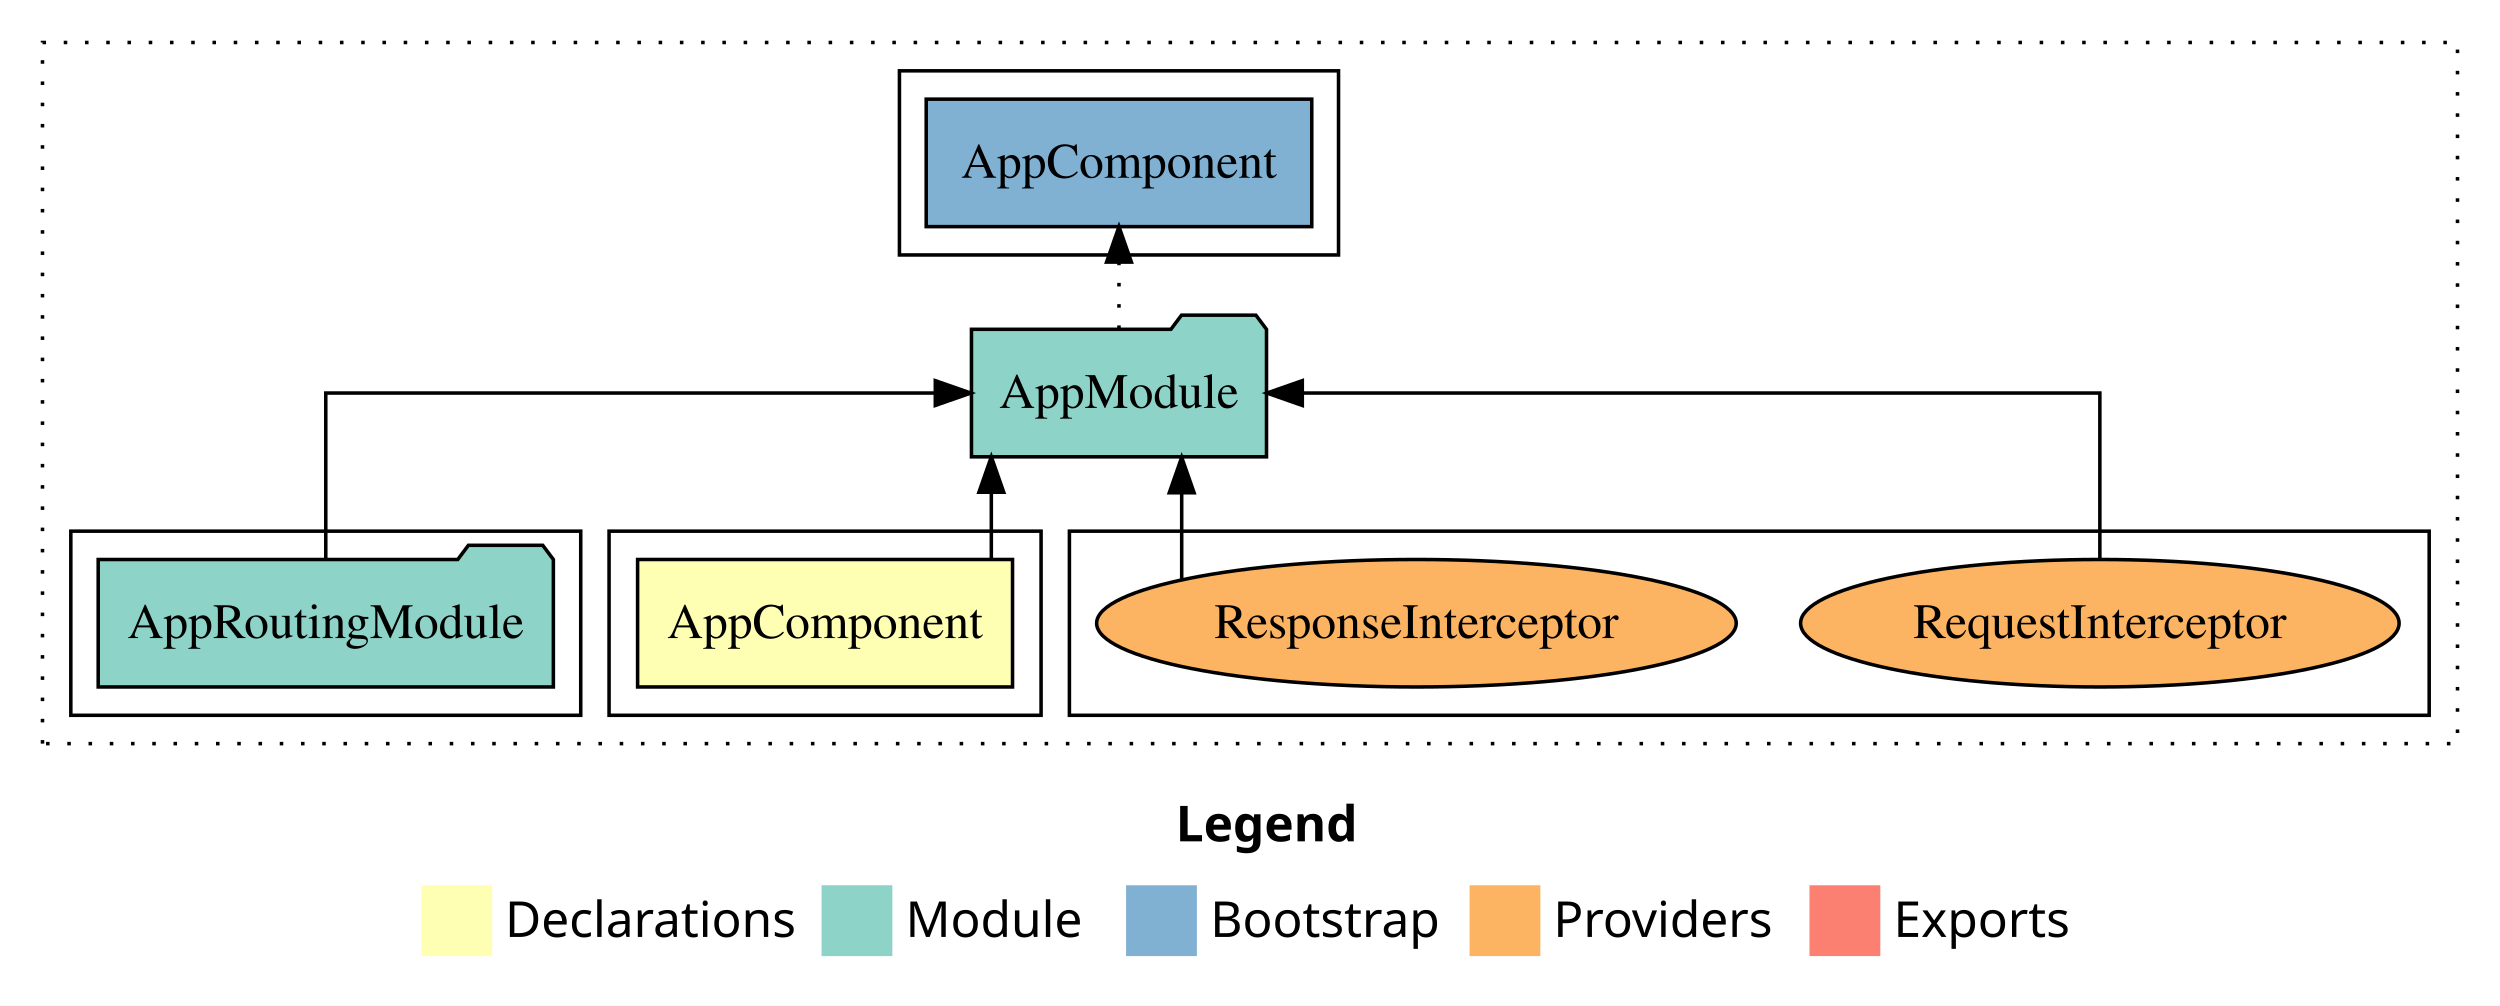
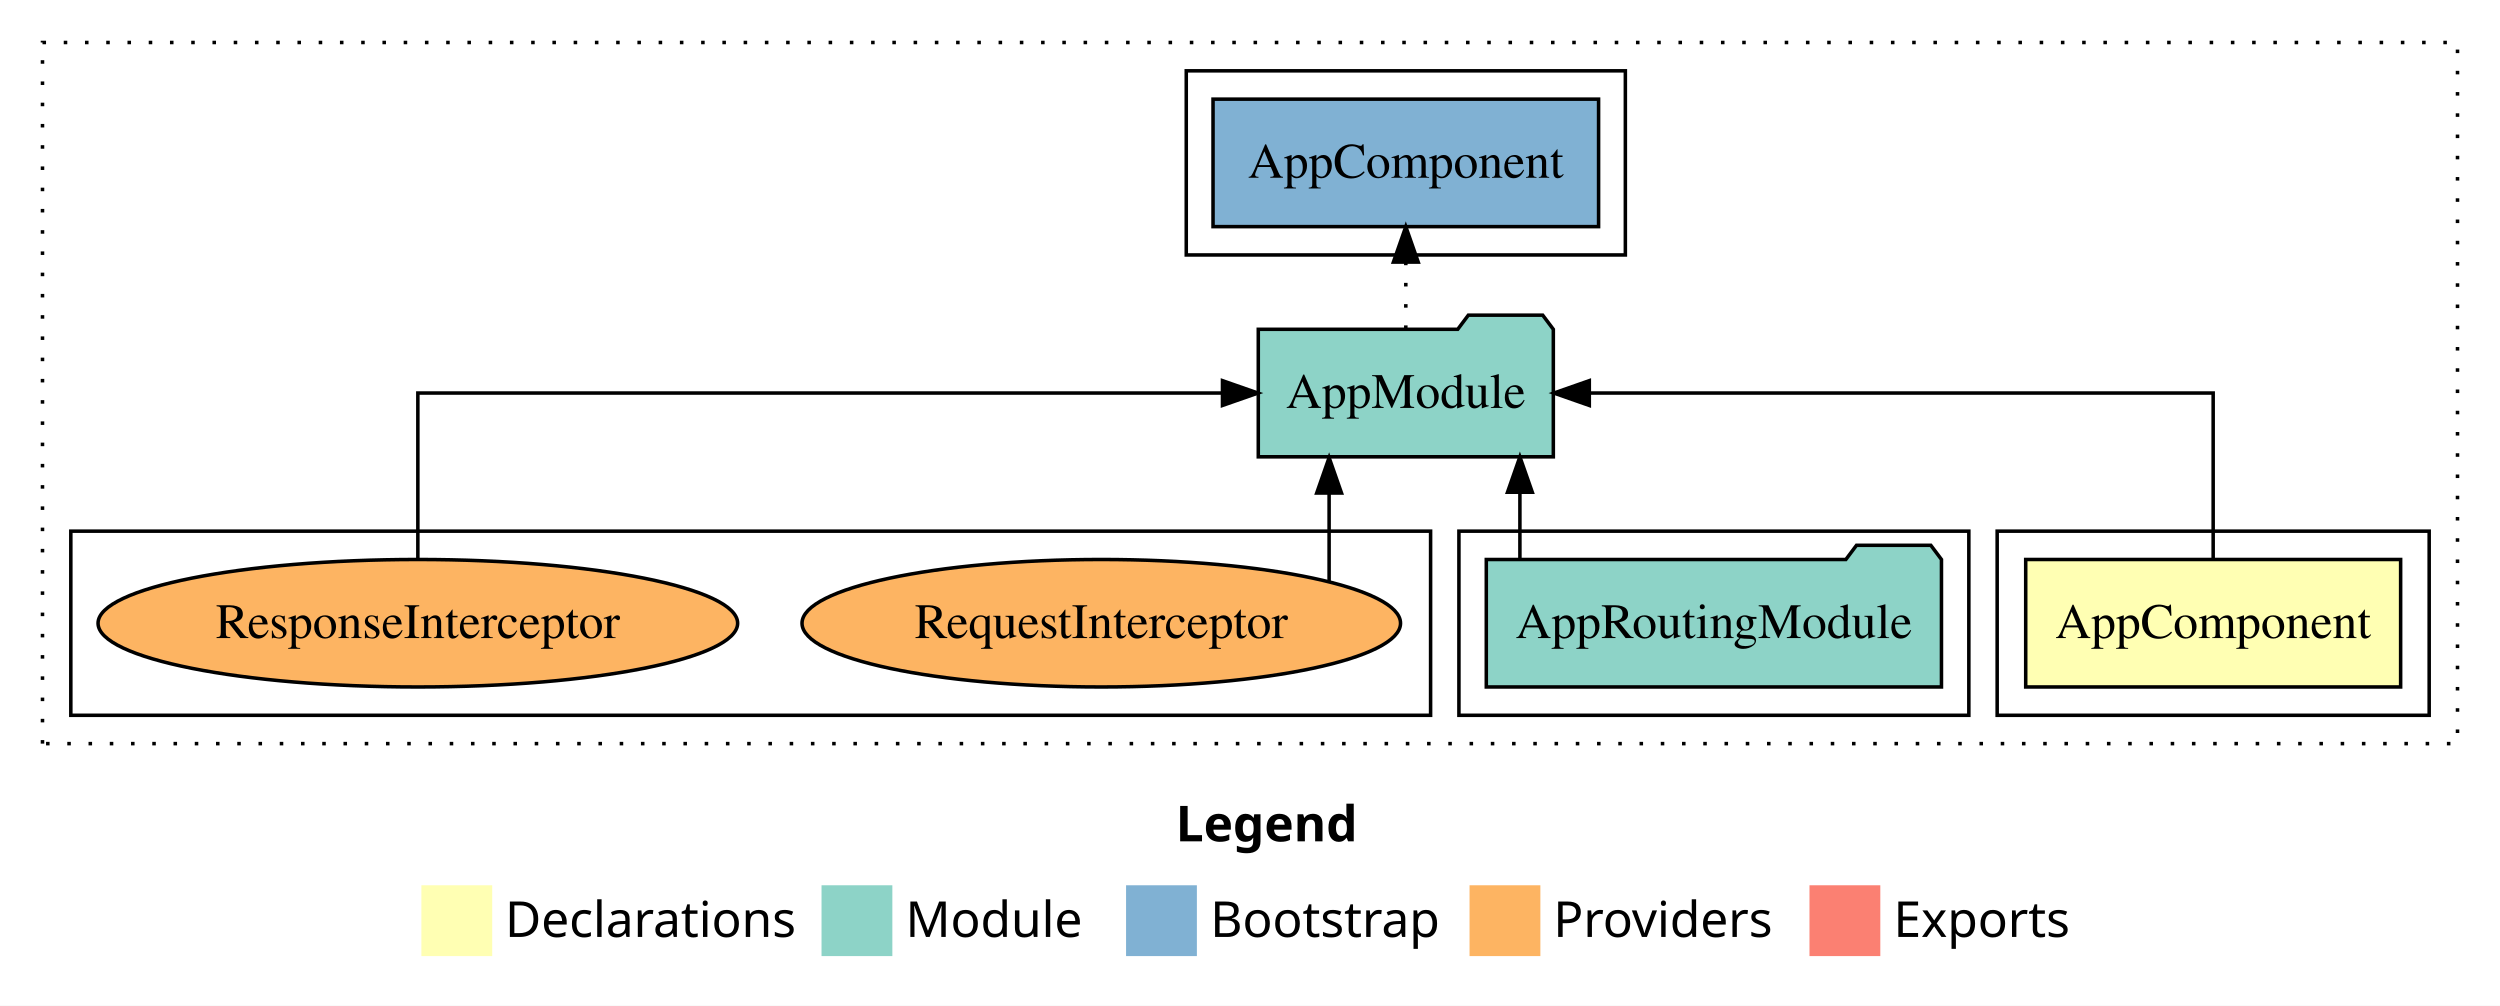
<svg xmlns="http://www.w3.org/2000/svg" width="706pt" height="284pt" viewBox="0.00 0.00 706.00 284.00">
  <g id="graph0" class="graph" transform="scale(1 1) rotate(0) translate(4 280)">
    <polygon fill="white" stroke="transparent" points="-4,4 -4,-280 702,-280 702,4 -4,4" />
    <text text-anchor="start" x="328.01" y="-42.4" font-family="sans-serif" font-weight="bold" font-size="14.00">Legend</text>
    <polygon fill="#ffffb3" stroke="transparent" points="115,-10 115,-30 135,-30 135,-10 115,-10" />
    <text text-anchor="start" x="138.63" y="-15.4" font-family="sans-serif" font-size="14.00">  Declarations</text>
    <polygon fill="#8dd3c7" stroke="transparent" points="228,-10 228,-30 248,-30 248,-10 228,-10" />
    <text text-anchor="start" x="251.73" y="-15.4" font-family="sans-serif" font-size="14.00">  Module</text>
    <polygon fill="#80b1d3" stroke="transparent" points="314,-10 314,-30 334,-30 334,-10 314,-10" />
    <text text-anchor="start" x="337.78" y="-15.4" font-family="sans-serif" font-size="14.00">  Bootstrap</text>
    <polygon fill="#fdb462" stroke="transparent" points="411,-10 411,-30 431,-30 431,-10 411,-10" />
    <text text-anchor="start" x="434.67" y="-15.4" font-family="sans-serif" font-size="14.00">  Providers</text>
    <polygon fill="#fb8072" stroke="transparent" points="507,-10 507,-30 527,-30 527,-10 507,-10" />
    <text text-anchor="start" x="530.73" y="-15.4" font-family="sans-serif" font-size="14.00">  Exports</text>
    <g id="clust1" class="cluster">
      <polygon fill="none" stroke="black" stroke-dasharray="1,5" points="8,-70 8,-268 690,-268 690,-70 8,-70" />
    </g>
-     <g id="clust7" class="cluster">
-       <polygon fill="none" stroke="black" points="298,-78 298,-130 682,-130 682,-78 298,-78" />
-     </g>
    <g id="clust6" class="cluster">
-       <polygon fill="none" stroke="black" points="250,-208 250,-260 374,-260 374,-208 250,-208" />
+       <polygon fill="none" stroke="black" points="331,-208 331,-260 455,-260 455,-208 331,-208" />
    </g>
    <g id="clust2" class="cluster">
-       <polygon fill="none" stroke="black" points="168,-78 168,-130 290,-130 290,-78 168,-78" />
+       <polygon fill="none" stroke="black" points="560,-78 560,-130 682,-130 682,-78 560,-78" />
    </g>
    <g id="clust4" class="cluster">
-       <polygon fill="none" stroke="black" points="16,-78 16,-130 160,-130 160,-78 16,-78" />
+       <polygon fill="none" stroke="black" points="408,-78 408,-130 552,-130 552,-78 408,-78" />
+     </g>
+     <g id="clust7" class="cluster">
+       <polygon fill="none" stroke="black" points="16,-78 16,-130 400,-130 400,-78 16,-78" />
    </g>
    <g id="node1" class="node">
-       <polygon fill="#ffffb3" stroke="black" points="281.94,-122 176.06,-122 176.06,-86 281.94,-86 281.94,-122" />
-       <text text-anchor="middle" x="229" y="-99.8" font-family="Times,serif" font-size="14.00">AppComponent</text>
+       <polygon fill="#ffffb3" stroke="black" points="673.94,-122 568.06,-122 568.06,-86 673.94,-86 673.94,-122" />
+       <text text-anchor="middle" x="621" y="-99.8" font-family="Times,serif" font-size="14.00">AppComponent</text>
    </g>
    <g id="node2" class="node">
-       <polygon fill="#8dd3c7" stroke="black" points="353.66,-187 350.66,-191 329.66,-191 326.66,-187 270.34,-187 270.34,-151 353.66,-151 353.66,-187" />
-       <text text-anchor="middle" x="312" y="-164.8" font-family="Times,serif" font-size="14.00">AppModule</text>
+       <polygon fill="#8dd3c7" stroke="black" points="434.66,-187 431.66,-191 410.66,-191 407.66,-187 351.34,-187 351.34,-151 434.66,-151 434.66,-187" />
+       <text text-anchor="middle" x="393" y="-164.8" font-family="Times,serif" font-size="14.00">AppModule</text>
    </g>
    <g id="edge1" class="edge">
-       <path fill="none" stroke="black" d="M275.95,-122.11C275.95,-122.11 275.95,-140.99 275.95,-140.99" />
-       <polygon fill="black" stroke="black" points="272.45,-140.99 275.95,-150.99 279.45,-140.99 272.45,-140.99" />
+       <path fill="none" stroke="black" d="M621,-122.11C621,-141.34 621,-169 621,-169 621,-169 444.82,-169 444.82,-169" />
+       <polygon fill="black" stroke="black" points="444.82,-165.5 434.82,-169 444.82,-172.5 444.82,-165.5" />
    </g>
    <g id="node4" class="node">
-       <polygon fill="#80b1d3" stroke="black" points="366.44,-252 257.56,-252 257.56,-216 366.44,-216 366.44,-252" />
-       <text text-anchor="middle" x="312" y="-229.8" font-family="Times,serif" font-size="14.00">AppComponent </text>
+       <polygon fill="#80b1d3" stroke="black" points="447.44,-252 338.56,-252 338.56,-216 447.44,-216 447.44,-252" />
+       <text text-anchor="middle" x="393" y="-229.8" font-family="Times,serif" font-size="14.00">AppComponent </text>
    </g>
    <g id="edge3" class="edge">
-       <path fill="none" stroke="black" stroke-dasharray="1,5" d="M312,-187.11C312,-187.11 312,-205.99 312,-205.99" />
-       <polygon fill="black" stroke="black" points="308.5,-205.99 312,-215.99 315.5,-205.99 308.5,-205.99" />
+       <path fill="none" stroke="black" stroke-dasharray="1,5" d="M393,-187.11C393,-187.11 393,-205.99 393,-205.99" />
+       <polygon fill="black" stroke="black" points="389.5,-205.99 393,-215.99 396.5,-205.99 389.5,-205.99" />
    </g>
    <g id="node3" class="node">
-       <polygon fill="#8dd3c7" stroke="black" points="152.27,-122 149.27,-126 128.27,-126 125.27,-122 23.73,-122 23.73,-86 152.27,-86 152.27,-122" />
-       <text text-anchor="middle" x="88" y="-99.8" font-family="Times,serif" font-size="14.00">AppRoutingModule</text>
+       <polygon fill="#8dd3c7" stroke="black" points="544.27,-122 541.27,-126 520.27,-126 517.27,-122 415.73,-122 415.73,-86 544.27,-86 544.27,-122" />
+       <text text-anchor="middle" x="480" y="-99.8" font-family="Times,serif" font-size="14.00">AppRoutingModule</text>
    </g>
    <g id="edge2" class="edge">
-       <path fill="none" stroke="black" d="M88,-122.11C88,-141.34 88,-169 88,-169 88,-169 260.13,-169 260.13,-169" />
-       <polygon fill="black" stroke="black" points="260.13,-172.5 270.13,-169 260.13,-165.5 260.13,-172.5" />
+       <path fill="none" stroke="black" d="M425.22,-122.11C425.22,-122.11 425.22,-140.99 425.22,-140.99" />
+       <polygon fill="black" stroke="black" points="421.72,-140.99 425.22,-150.99 428.72,-140.99 421.72,-140.99" />
    </g>
    <g id="node5" class="node">
-       <ellipse fill="#fdb462" stroke="black" cx="589" cy="-104" rx="84.51" ry="18" />
-       <text text-anchor="middle" x="589" y="-99.8" font-family="Times,serif" font-size="14.00">RequestInterceptor</text>
+       <ellipse fill="#fdb462" stroke="black" cx="307" cy="-104" rx="84.51" ry="18" />
+       <text text-anchor="middle" x="307" y="-99.8" font-family="Times,serif" font-size="14.00">RequestInterceptor</text>
    </g>
    <g id="edge4" class="edge">
-       <path fill="none" stroke="black" d="M589,-122.11C589,-141.34 589,-169 589,-169 589,-169 363.77,-169 363.77,-169" />
-       <polygon fill="black" stroke="black" points="363.77,-165.5 353.77,-169 363.77,-172.5 363.77,-165.5" />
+       <path fill="none" stroke="black" d="M371.34,-115.92C371.34,-115.92 371.34,-140.77 371.34,-140.77" />
+       <polygon fill="black" stroke="black" points="367.84,-140.77 371.34,-150.77 374.84,-140.77 367.84,-140.77" />
    </g>
    <g id="node6" class="node">
-       <ellipse fill="#fdb462" stroke="black" cx="396" cy="-104" rx="90.31" ry="18" />
-       <text text-anchor="middle" x="396" y="-99.8" font-family="Times,serif" font-size="14.00">ResponseInterceptor</text>
+       <ellipse fill="#fdb462" stroke="black" cx="114" cy="-104" rx="90.31" ry="18" />
+       <text text-anchor="middle" x="114" y="-99.8" font-family="Times,serif" font-size="14.00">ResponseInterceptor</text>
    </g>
    <g id="edge5" class="edge">
-       <path fill="none" stroke="black" d="M329.71,-116.53C329.71,-116.53 329.71,-140.85 329.71,-140.85" />
-       <polygon fill="black" stroke="black" points="326.21,-140.85 329.71,-150.85 333.21,-140.85 326.21,-140.85" />
+       <path fill="none" stroke="black" d="M114,-122.11C114,-141.34 114,-169 114,-169 114,-169 341.23,-169 341.23,-169" />
+       <polygon fill="black" stroke="black" points="341.23,-172.5 351.23,-169 341.23,-165.5 341.23,-172.5" />
    </g>
  </g>
</svg>
